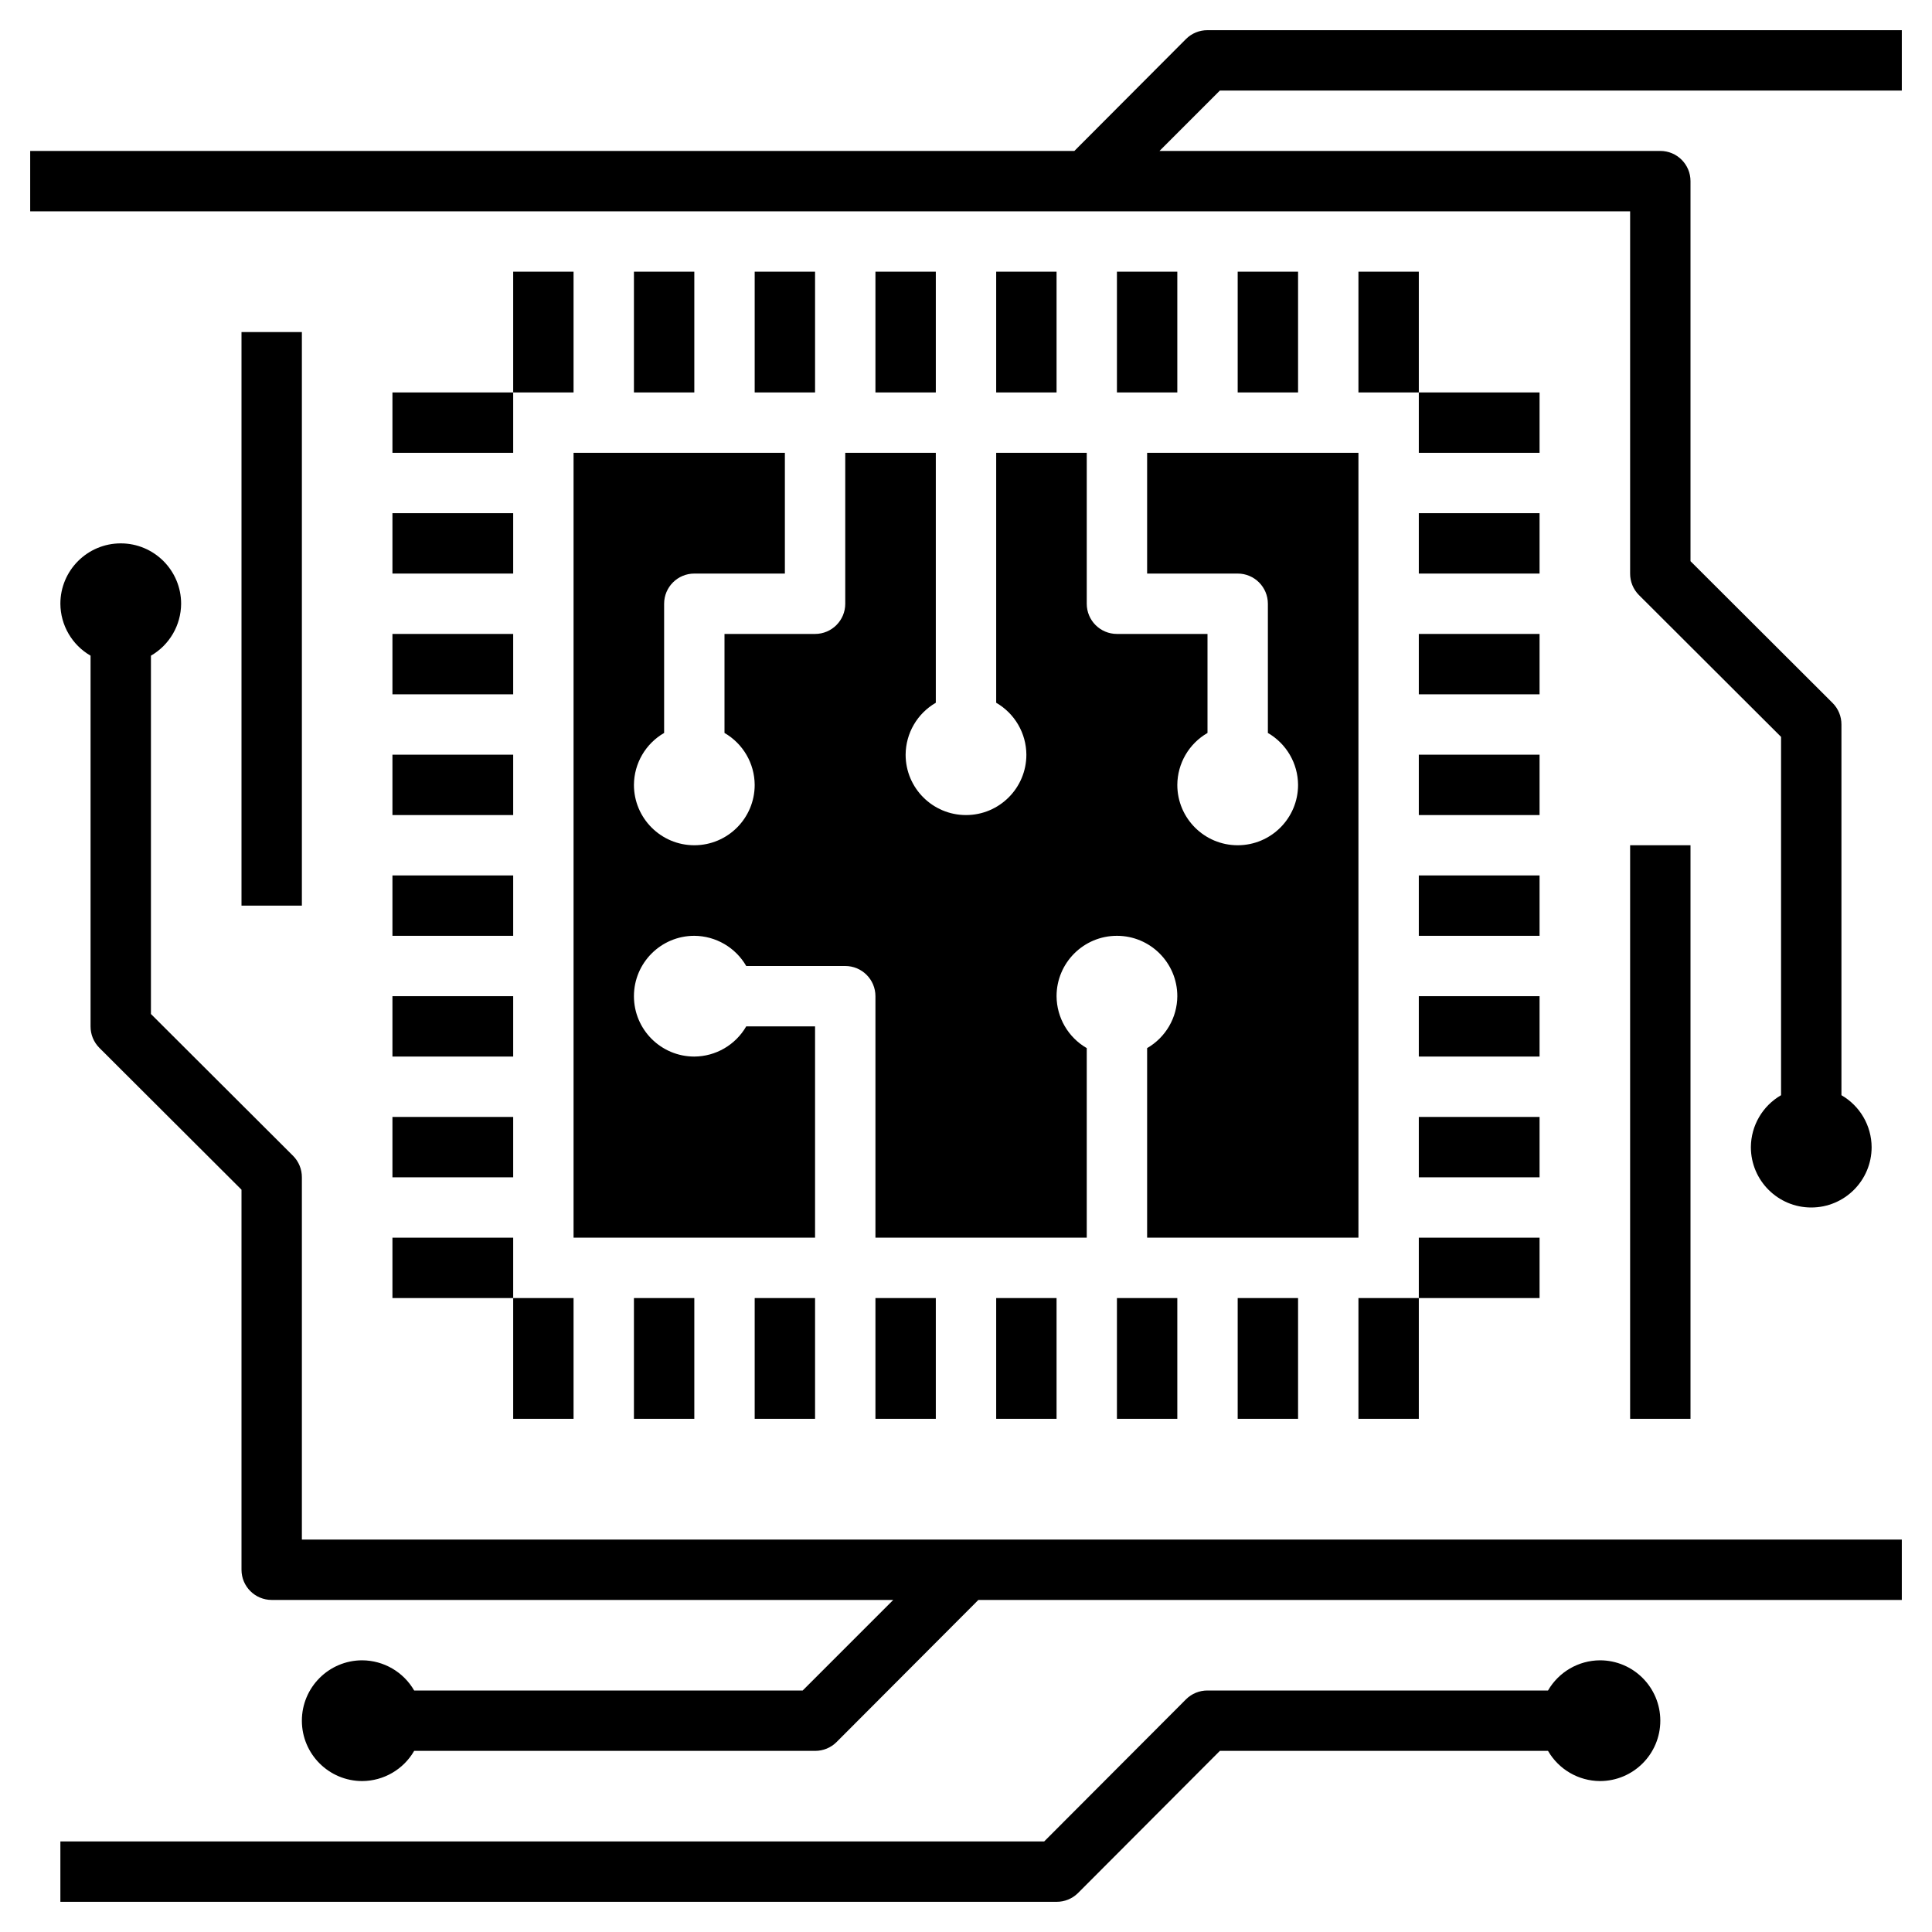
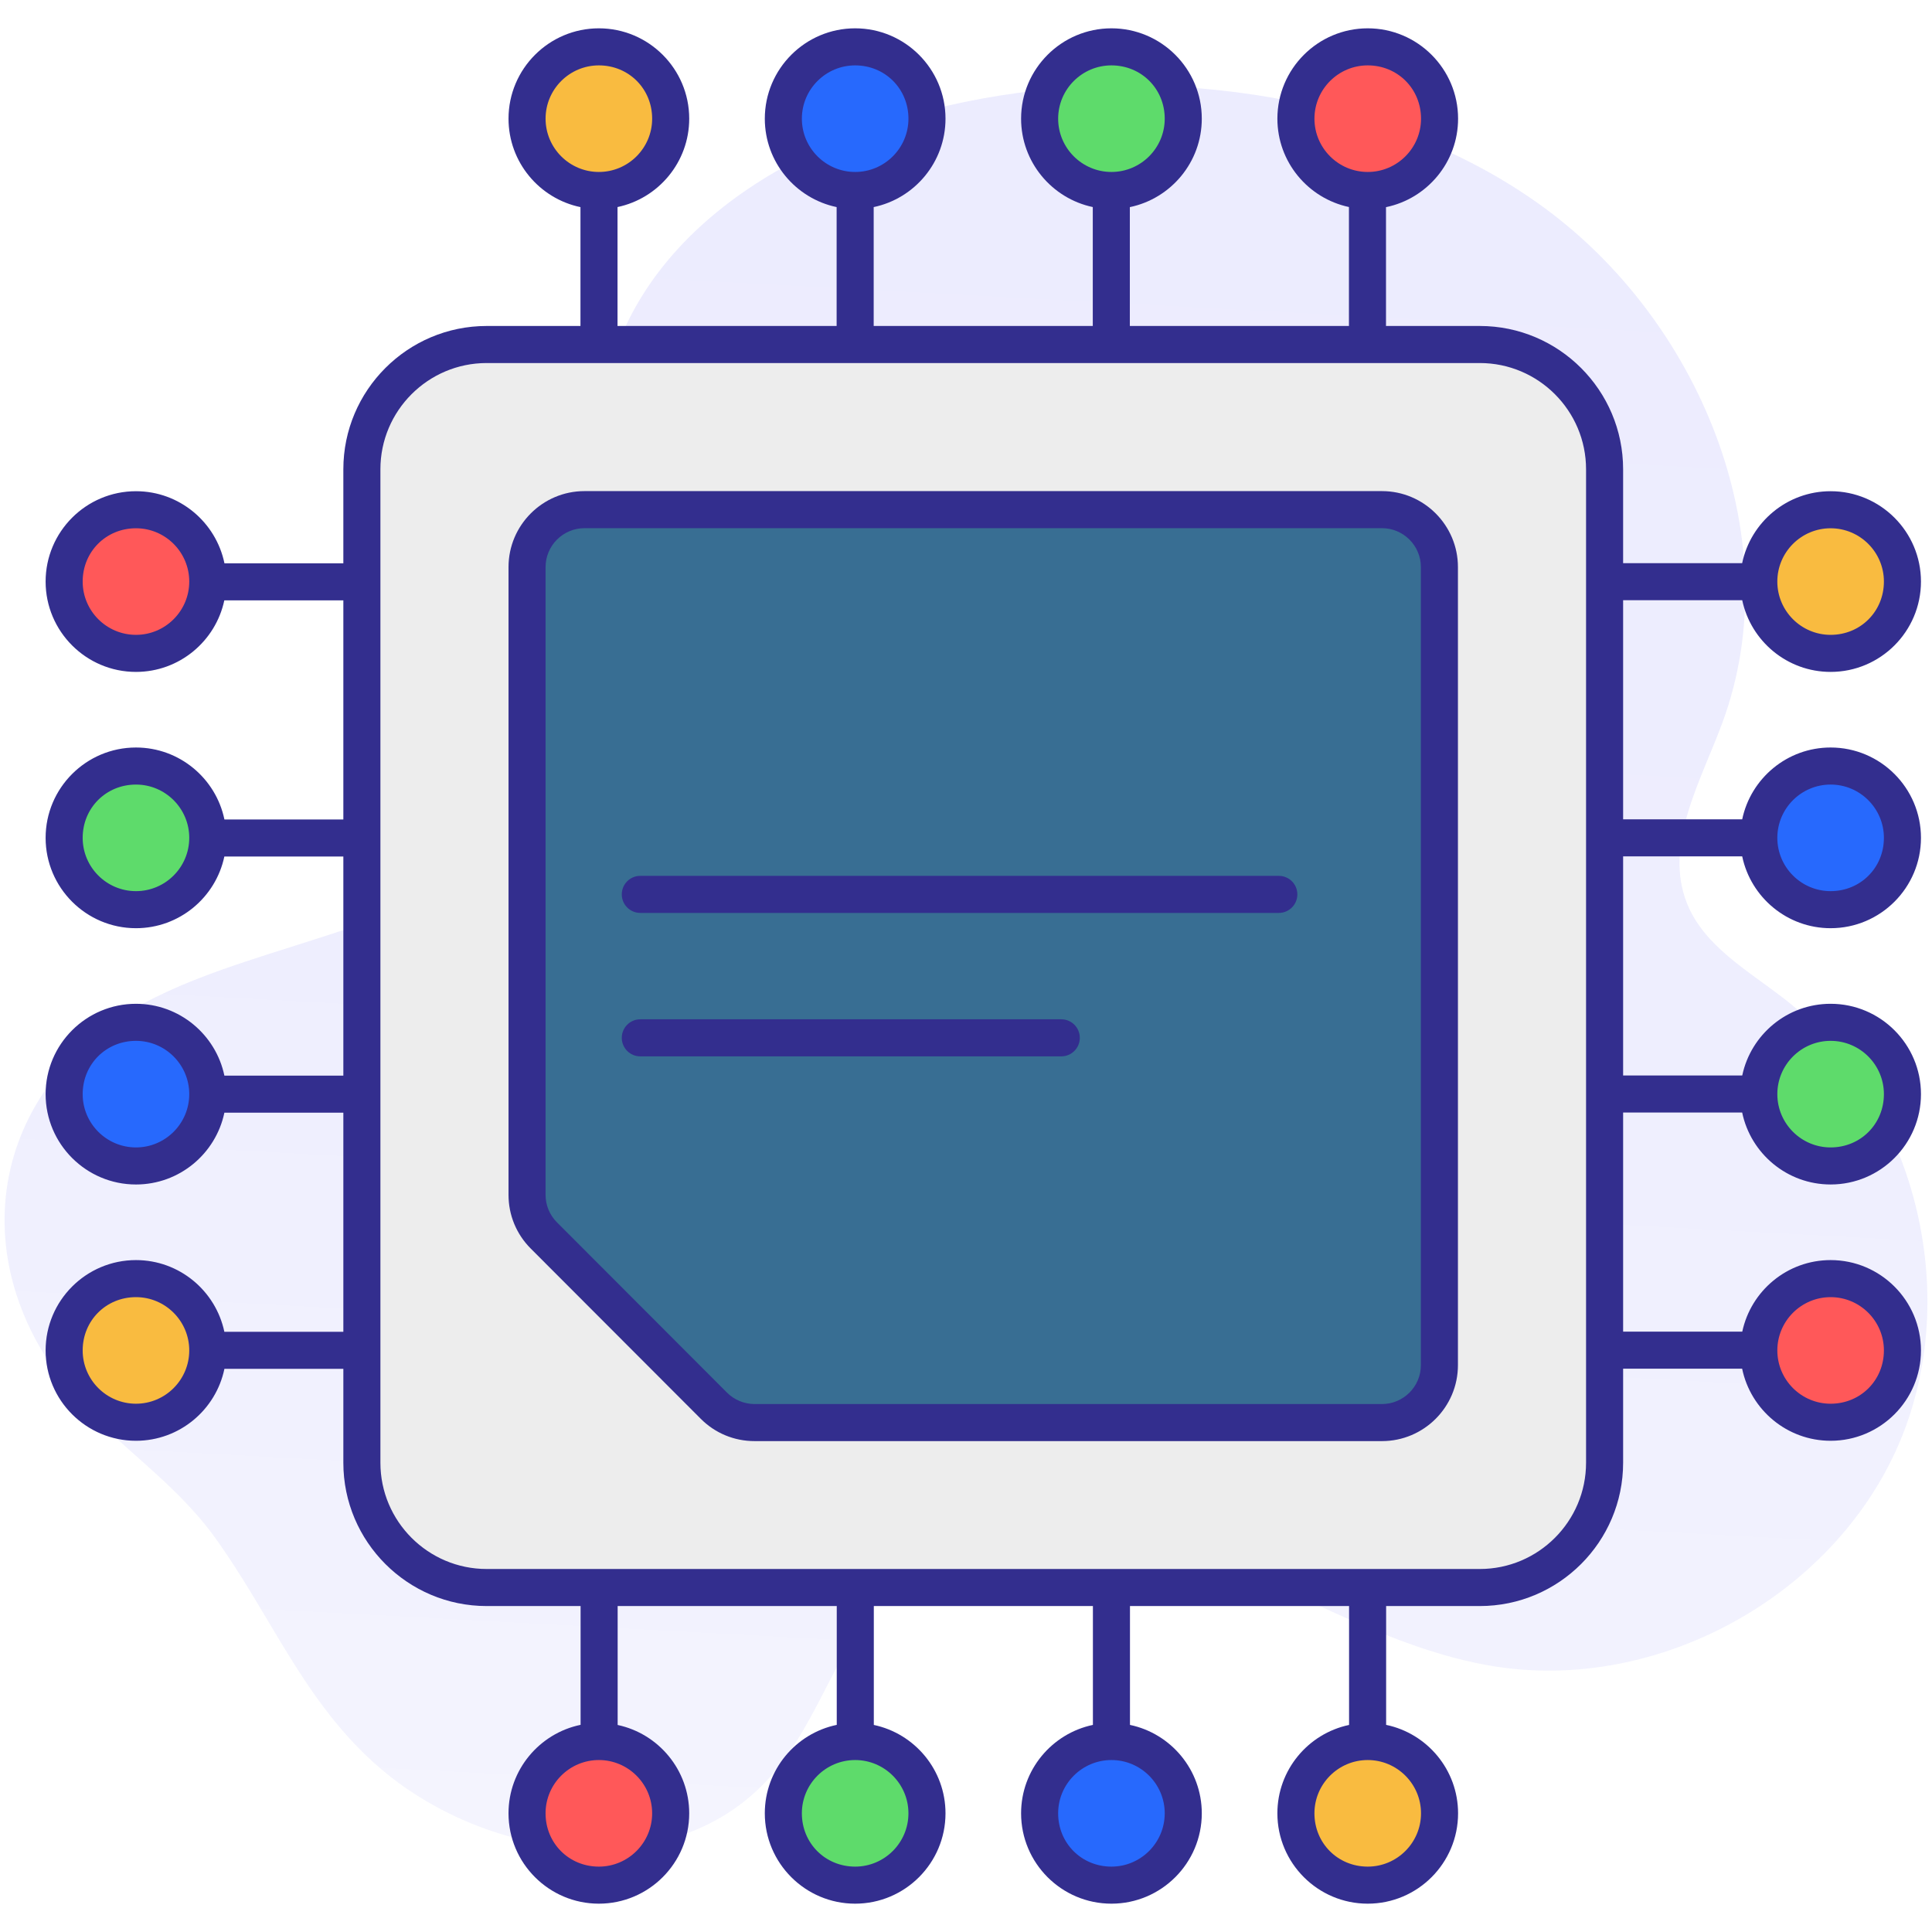
- <svg xmlns="http://www.w3.org/2000/svg" id="Layer_1" data-name="Layer 1" viewBox="0 0 64 64">
-   <path d="M35.71,62.71,40.41,58H51.28A2,2,0,0,0,53,59a2,2,0,0,0,0-4,2,2,0,0,0-1.72,1H40a1,1,0,0,0-.71.29L34.59,61H2v2H35A1,1,0,0,0,35.71,62.71Z" />
-   <path d="M10,51V39a1,1,0,0,0-.29-.71L5,33.59V21.72A2,2,0,0,0,6,20a2,2,0,0,0-4,0,2,2,0,0,0,1,1.72V34a1,1,0,0,0,.29.71L8,39.41V52a1,1,0,0,0,1,1H29.59l-3,3H13.72A2,2,0,0,0,12,55a2,2,0,0,0,0,4,2,2,0,0,0,1.72-1H27a1,1,0,0,0,.71-.29L32.41,53H63V51H10Z" />
-   <path d="M39.29,1.29,35.59,5H1V7H54V19a1,1,0,0,0,.29.71L59,24.41V36.28A2,2,0,0,0,58,38a2,2,0,0,0,4,0,2,2,0,0,0-1-1.72V24a1,1,0,0,0-.29-.71L56,18.59V6a1,1,0,0,0-1-1H38.41l2-2H63V1H40A1,1,0,0,0,39.29,1.29Z" />
-   <rect x="45" y="9" width="2" height="4" />
-   <rect x="8" y="11" width="2" height="19" />
-   <rect x="54" y="28" width="2" height="19" />
-   <path d="M19,41h8V34H24.72A2,2,0,0,1,23,35a2,2,0,0,1,0-4,2,2,0,0,1,1.72,1H28a1,1,0,0,1,1,1v8h7V34.72A2,2,0,0,1,35,33a2,2,0,0,1,4,0,2,2,0,0,1-1,1.72V41h7V15H38v4h3a1,1,0,0,1,1,1v4.28A2,2,0,0,1,43,26a2,2,0,0,1-4,0,2,2,0,0,1,1-1.72V21H37a1,1,0,0,1-1-1V15H33v8.28A2,2,0,0,1,34,25a2,2,0,0,1-4,0,2,2,0,0,1,1-1.72V15H28v5a1,1,0,0,1-1,1H24v3.28A2,2,0,0,1,25,26a2,2,0,0,1-4,0,2,2,0,0,1,1-1.72V20a1,1,0,0,1,1-1h3V15H19Z" />
-   <rect x="17" y="9" width="2" height="4" />
-   <rect x="21" y="9" width="2" height="4" />
-   <rect x="25" y="9" width="2" height="4" />
-   <rect x="29" y="9" width="2" height="4" />
-   <rect x="33" y="9" width="2" height="4" />
-   <rect x="37" y="9" width="2" height="4" />
-   <rect x="41" y="9" width="2" height="4" />
-   <rect x="17" y="43" width="2" height="4" />
-   <rect x="21" y="43" width="2" height="4" />
-   <rect x="25" y="43" width="2" height="4" />
-   <rect x="29" y="43" width="2" height="4" />
-   <rect x="33" y="43" width="2" height="4" />
-   <rect x="37" y="43" width="2" height="4" />
-   <rect x="41" y="43" width="2" height="4" />
-   <rect x="45" y="43" width="2" height="4" />
-   <rect x="47" y="17" width="4" height="2" />
-   <rect x="47" y="21" width="4" height="2" />
-   <rect x="47" y="25" width="4" height="2" />
-   <rect x="47" y="29" width="4" height="2" />
-   <rect x="47" y="33" width="4" height="2" />
-   <rect x="47" y="37" width="4" height="2" />
-   <rect x="47" y="41" width="4" height="2" />
-   <rect x="13" y="13" width="4" height="2" />
-   <rect x="47" y="13" width="4" height="2" />
-   <rect x="13" y="17" width="4" height="2" />
-   <rect x="13" y="21" width="4" height="2" />
-   <rect x="13" y="25" width="4" height="2" />
-   <rect x="13" y="29" width="4" height="2" />
-   <rect x="13" y="33" width="4" height="2" />
-   <rect x="13" y="37" width="4" height="2" />
-   <rect x="13" y="41" width="4" height="2" />
+ <svg xmlns="http://www.w3.org/2000/svg" version="1.1" viewBox="0 0 512 512" style="enable-background:new 0 0 512 512;" xml:space="preserve">
+   <g id="_x30_4_Chip">
+     <g>
+       <linearGradient id="SVGID_1_" gradientUnits="userSpaceOnUse" x1="285.521" y1="-214.392" x2="226.015" y2="892.432">
+         <stop offset="0" style="stop-color:#EAE9FE" />
+         <stop offset="0.424" style="stop-color:#EEEEFE" />
+         <stop offset="0.897" style="stop-color:#FBFBFF" />
+         <stop offset="1" style="stop-color:#FFFFFF" />
+       </linearGradient>
+       <path style="fill:url(#SVGID_1_);" d="M472.914,264.742c-9.683-7.535-21.378-14.027-25.882-25.439    c-6.125-15.52,3.665-32.176,9.439-47.831c17.628-47.798-4.997-104.402-45.589-135.186    C333.444-2.442,182.282,18.143,161.159,99.314c-8.936,34.337,7.074,73.513-9.306,104.987    c-20.667,39.713-75.492,42.391-110.802,60.05c-43.746,21.878-52.499,69.515-21.125,105.783    c11.521,13.318,26.263,22.493,36.829,37.044c15.288,21.055,23.863,44.338,44.319,61.705c28.805,24.456,76.964,30.52,102.464,2.636    c14.359-15.702,19.032-38.836,34.706-53.226c20.633-18.942,53.243-16.394,79.499-6.639s50.606,25.505,78.261,29.944    c43.239,6.94,89.601-18.431,107.066-58.591S507.476,291.636,472.914,264.742z" />
+       <path style="fill:#EDEDED;" d="M425.233,124.372v263.266c0,18.266-14.808,33.074-33.074,33.074H128.975    c-18.266,0-33.074-14.808-33.074-33.074V124.372c0-18.266,14.808-33.074,33.074-33.074H392.16    C410.426,91.299,425.233,106.106,425.233,124.372z" />
+       <path style="fill:#386E93;" d="M381.476,150.286v211.485c0,8.409-6.817,15.226-15.226,15.226H199.979    c-4.042,0-7.918-1.607-10.774-4.467l-45.063-45.124c-2.851-2.855-4.452-6.724-4.452-10.759V150.286    c0-8.409,6.817-15.226,15.226-15.226H366.25C374.659,135.06,381.476,141.877,381.476,150.286z" />
+       <circle style="fill:#F9BB40;" cx="158.705" cy="31.449" r="19.032" />
+       <circle style="fill:#2769FD;" cx="226.625" cy="31.449" r="19.032" />
+       <circle style="fill:#5EDB6B;" cx="294.544" cy="31.449" r="19.032" />
+       <circle style="fill:#FF5859;" cx="362.464" cy="31.449" r="19.032" />
+       <ellipse transform="matrix(0.9909 -0.1346 0.1346 0.9909 -61.3875 53.164)" style="fill:#F9BB40;" cx="362.462" cy="480.552" rx="19.032" ry="19.032" />
+       <ellipse transform="matrix(0.9909 -0.1346 0.1346 0.9909 -62.0053 44.0212)" style="fill:#2769FD;" cx="294.542" cy="480.552" rx="19.032" ry="19.032" />
+       <ellipse transform="matrix(0.9909 -0.1346 0.1346 0.9909 -62.6235 34.8787)" style="fill:#5EDB6B;" cx="226.623" cy="480.552" rx="19.032" ry="19.032" />
+       <ellipse transform="matrix(0.9909 -0.1346 0.1346 0.9909 -63.2418 25.7363)" style="fill:#FF5859;" cx="158.703" cy="480.552" rx="19.032" ry="19.032" />
+       <ellipse transform="matrix(0.5027 -0.8645 0.8645 0.5027 -291.4571 209.1294)" style="fill:#F9BB40;" cx="36.032" cy="357.879" rx="19.032" ry="19.032" />
+       <ellipse transform="matrix(0.5027 -0.8645 0.8645 0.5027 -232.7425 175.3516)" style="fill:#2769FD;" cx="36.032" cy="289.96" rx="19.032" ry="19.032" />
+       <ellipse transform="matrix(0.5027 -0.8645 0.8645 0.5027 -174.0279 141.5738)" style="fill:#5EDB6B;" cx="36.032" cy="222.04" rx="19.032" ry="19.032" />
+       <ellipse transform="matrix(0.5027 -0.8645 0.8645 0.5027 -115.3132 107.796)" style="fill:#FF5859;" cx="36.032" cy="154.12" rx="19.032" ry="19.032" />
+       <ellipse transform="matrix(0.468 -0.8837 0.8837 0.468 121.9072 510.7335)" style="fill:#F9BB40;" cx="485.133" cy="154.119" rx="19.032" ry="19.032" />
+       <ellipse transform="matrix(0.468 -0.8837 0.8837 0.468 61.8833 546.8695)" style="fill:#2769FD;" cx="485.133" cy="222.039" rx="19.032" ry="19.032" />
+       <ellipse transform="matrix(0.468 -0.8837 0.8837 0.468 1.8594 583.0055)" style="fill:#5EDB6B;" cx="485.133" cy="289.958" rx="19.032" ry="19.032" />
+       <ellipse transform="matrix(0.468 -0.8837 0.8837 0.468 -58.1645 619.1415)" style="fill:#FF5859;" cx="485.133" cy="357.878" rx="19.032" ry="19.032" />
+       <path style="fill:#332E8E;" d="M90.99,352.933l-31.535,0.001c-2.285-10.837-11.916-18.998-23.423-18.998    c-13.202,0-23.943,10.741-23.943,23.943c0,13.202,10.741,23.943,23.943,23.943c11.532,0,21.182-8.195,23.441-19.067l31.517-0.001    v24.884c0,20.944,17.041,37.983,37.985,37.983h24.888v31.479c-10.89,2.245-19.103,11.906-19.103,23.45    c0,13.202,10.741,23.943,23.943,23.943s23.943-10.741,23.943-23.943c0-11.494-8.143-21.115-18.962-23.414v-31.515h58.064v31.488    c-10.872,2.258-19.067,11.909-19.067,23.441c0,13.202,10.741,23.943,23.943,23.943c13.202,0,23.943-10.741,23.943-23.943    c0-11.507-8.161-21.137-18.997-23.423v-31.506h58.062v31.497c-10.854,2.272-19.032,11.913-19.032,23.432    c0,13.202,10.741,23.943,23.943,23.943c13.202,0,23.943-10.741,23.943-23.943c0-11.519-8.178-21.16-19.032-23.432v-31.497h58.064    v31.506c-10.837,2.285-18.999,11.916-18.999,23.423c0,13.202,10.741,23.943,23.943,23.943c13.202,0,23.943-10.741,23.943-23.943    c0-11.531-8.195-21.182-19.066-23.441v-31.488h24.821c20.944,0,37.985-17.039,37.985-37.983v-24.92h31.54    c2.245,10.89,11.906,19.103,23.45,19.103c13.201,0,23.941-10.741,23.941-23.943c0-13.202-10.741-23.943-23.941-23.943    c-11.494,0-21.115,8.143-23.414,18.962h-31.576v-58.063l31.549-0.001c2.258,10.872,11.909,19.067,23.439,19.067    c13.202,0,23.943-10.741,23.943-23.943c0-13.202-10.741-23.943-23.943-23.943c-11.506,0-21.136,8.161-23.422,18.998l-31.567,0.001    V226.95h31.558c2.272,10.854,11.913,19.032,23.431,19.032c13.202,0,23.943-10.741,23.943-23.943s-10.741-23.943-23.943-23.943    c-11.518,0-21.158,8.178-23.431,19.032h-31.558v-58.063l31.565-0.001c2.285,10.837,11.916,18.998,23.423,18.998    c13.202,0,23.943-10.741,23.943-23.943c0-13.202-10.741-23.943-23.943-23.943c-11.532,0-21.182,8.195-23.441,19.067l-31.548,0.001    v-24.872c0-20.944-17.041-37.985-37.985-37.985h-24.854V54.899c10.89-2.245,19.103-11.906,19.103-23.45    c0-13.202-10.741-23.943-23.943-23.943c-13.202,0-23.943,10.741-23.943,23.943c0,11.494,8.143,21.115,18.962,23.414v31.525H299.42    V54.89c10.872-2.258,19.067-11.909,19.067-23.441c0-13.202-10.741-23.943-23.943-23.943s-23.943,10.741-23.943,23.943    c0,11.507,8.161,21.137,18.997,23.423v31.516h-58.062V54.881c10.854-2.272,19.032-11.913,19.032-23.432    c0-13.202-10.741-23.943-23.943-23.943c-13.202,0-23.943,10.741-23.943,23.943c0,11.519,8.178,21.16,19.032,23.432v31.507H163.65    V54.872c10.837-2.285,18.999-11.916,18.999-23.424c0-13.202-10.741-23.943-23.943-23.943c-13.202,0-23.943,10.741-23.943,23.943    c0,11.531,8.195,21.182,19.066,23.441v31.498h-24.854c-20.944,0-37.985,17.041-37.985,37.985v24.907H59.482    c-2.245-10.89-11.906-19.103-23.45-19.103c-13.202,0-23.943,10.741-23.943,23.943c0,13.202,10.741,23.943,23.943,23.943    c11.494,0,21.115-8.143,23.414-18.962H90.99v58.063l-31.517,0.001c-2.259-10.872-11.909-19.067-23.441-19.067    c-13.202,0-23.943,10.741-23.943,23.943c0,13.202,10.741,23.943,23.943,23.943c11.507,0,21.138-8.161,23.423-18.998l31.535-0.001    v58.064H59.464c-2.272-10.854-11.913-19.032-23.432-19.032c-13.202,0-23.943,10.741-23.943,23.943s10.741,23.943,23.943,23.943    c11.519,0,21.16-8.178,23.432-19.032H90.99V352.933z M36.032,372c-7.787,0-14.122-6.335-14.122-14.122    c0-7.919,6.202-14.122,14.122-14.122c7.787,0,14.122,6.335,14.122,14.122C50.153,365.665,43.818,372,36.032,372z M172.824,480.551    c0,7.787-6.335,14.122-14.122,14.122c-7.919,0-14.122-6.202-14.122-14.122c0-7.786,6.335-14.122,14.122-14.122    S172.824,472.765,172.824,480.551z M240.745,480.551c0,7.787-6.335,14.122-14.122,14.122c-7.919,0-14.122-6.202-14.122-14.122    c0-7.786,6.335-14.122,14.122-14.122C234.41,466.43,240.745,472.765,240.745,480.551z M308.664,480.551    c0,7.787-6.335,14.122-14.122,14.122c-7.919,0-14.122-6.202-14.122-14.122c0-7.786,6.335-14.122,14.122-14.122    C302.329,466.43,308.664,472.765,308.664,480.551z M376.583,480.551c0,7.787-6.335,14.122-14.122,14.122    c-7.919,0-14.122-6.202-14.122-14.122c0-7.786,6.335-14.122,14.122-14.122C370.248,466.43,376.583,472.765,376.583,480.551z     M485.134,343.757c7.786,0,14.12,6.335,14.12,14.122c0,7.919-6.202,14.122-14.12,14.122c-7.787,0-14.122-6.335-14.122-14.122    C471.012,350.092,477.348,343.757,485.134,343.757z M485.132,275.836c7.787,0,14.122,6.335,14.122,14.122    c0,7.919-6.202,14.122-14.122,14.122c-7.787,0-14.12-6.335-14.12-14.122S477.346,275.836,485.132,275.836z M485.132,207.917    c7.787,0,14.122,6.335,14.122,14.122c0,7.919-6.202,14.122-14.122,14.122c-7.787,0-14.12-6.335-14.12-14.122    S477.346,207.917,485.132,207.917z M485.132,139.998c7.787,0,14.122,6.335,14.122,14.122c0,7.919-6.202,14.122-14.122,14.122    c-7.787,0-14.122-6.335-14.122-14.122C471.011,146.333,477.346,139.998,485.132,139.998z M348.343,31.449    c0-7.787,6.335-14.122,14.122-14.122c7.919,0,14.122,6.202,14.122,14.122c0,7.787-6.335,14.122-14.122,14.122    C354.678,45.57,348.343,39.235,348.343,31.449z M280.422,31.449c0-7.787,6.335-14.122,14.122-14.122    c7.919,0,14.122,6.202,14.122,14.122c0,7.787-6.335,14.122-14.122,14.122S280.422,39.235,280.422,31.449z M212.503,31.449    c0-7.787,6.335-14.122,14.122-14.122c7.919,0,14.122,6.202,14.122,14.122c0,7.787-6.335,14.122-14.122,14.122    S212.503,39.235,212.503,31.449z M144.584,31.449c0-7.787,6.335-14.122,14.122-14.122c7.919,0,14.122,6.202,14.122,14.122    c0,7.787-6.335,14.122-14.122,14.122C150.919,45.57,144.584,39.235,144.584,31.449z M36.032,168.241    c-7.787,0-14.122-6.335-14.122-14.122c0-7.919,6.202-14.122,14.122-14.122c7.787,0,14.122,6.335,14.122,14.122    C50.153,161.906,43.818,168.241,36.032,168.241z M36.032,236.162c-7.787,0-14.122-6.335-14.122-14.122    c0-7.919,6.202-14.122,14.122-14.122c7.787,0,14.122,6.335,14.122,14.122C50.153,229.827,43.818,236.162,36.032,236.162z     M36.032,304.081c-7.787,0-14.122-6.335-14.122-14.122c0-7.919,6.202-14.122,14.122-14.122c7.787,0,14.122,6.335,14.122,14.122    S43.818,304.081,36.032,304.081z M100.811,124.372c0-15.53,12.633-28.163,28.163-28.163h263.185    c15.53,0,28.163,12.633,28.163,28.163v263.266c0,15.528-12.633,28.162-28.163,28.162H128.975    c-15.53,0-28.163-12.633-28.163-28.162V124.372z" />
+       <path style="fill:#332E8E;" d="M185.713,376c3.803,3.811,8.862,5.908,14.248,5.908h166.271c11.103,0,20.137-9.033,20.137-20.137    V150.286c0-11.104-9.033-20.137-20.137-20.137H154.898c-11.102,0-20.135,9.033-20.135,20.137v166.361    c0,5.376,2.091,10.429,5.887,14.23L185.713,376z M144.584,150.286c0-5.688,4.626-10.315,10.314-10.315h211.334    c5.688,0,10.315,4.628,10.315,10.315v211.485c0,5.688-4.628,10.315-10.315,10.315H199.961c-2.718,0-5.378-1.103-7.297-3.026    l-45.065-45.124c-1.944-1.947-3.015-4.535-3.015-7.289V150.286z" />
+       <path style="fill:#332E8E;" d="M169.688,241.933h169.211c2.713,0,4.911-2.198,4.911-4.911s-2.198-4.911-4.911-4.911H169.688    c-2.713,0-4.911,2.198-4.911,4.911S166.975,241.933,169.688,241.933z" />
+       <path style="fill:#332E8E;" d="M169.688,279.946h111.563c2.713,0,4.911-2.198,4.911-4.911s-2.198-4.911-4.911-4.911H169.688    c-2.713,0-4.911,2.198-4.911,4.911S166.975,279.946,169.688,279.946z" />
+     </g>
+   </g>
+   <g id="Layer_1" />
</svg>
